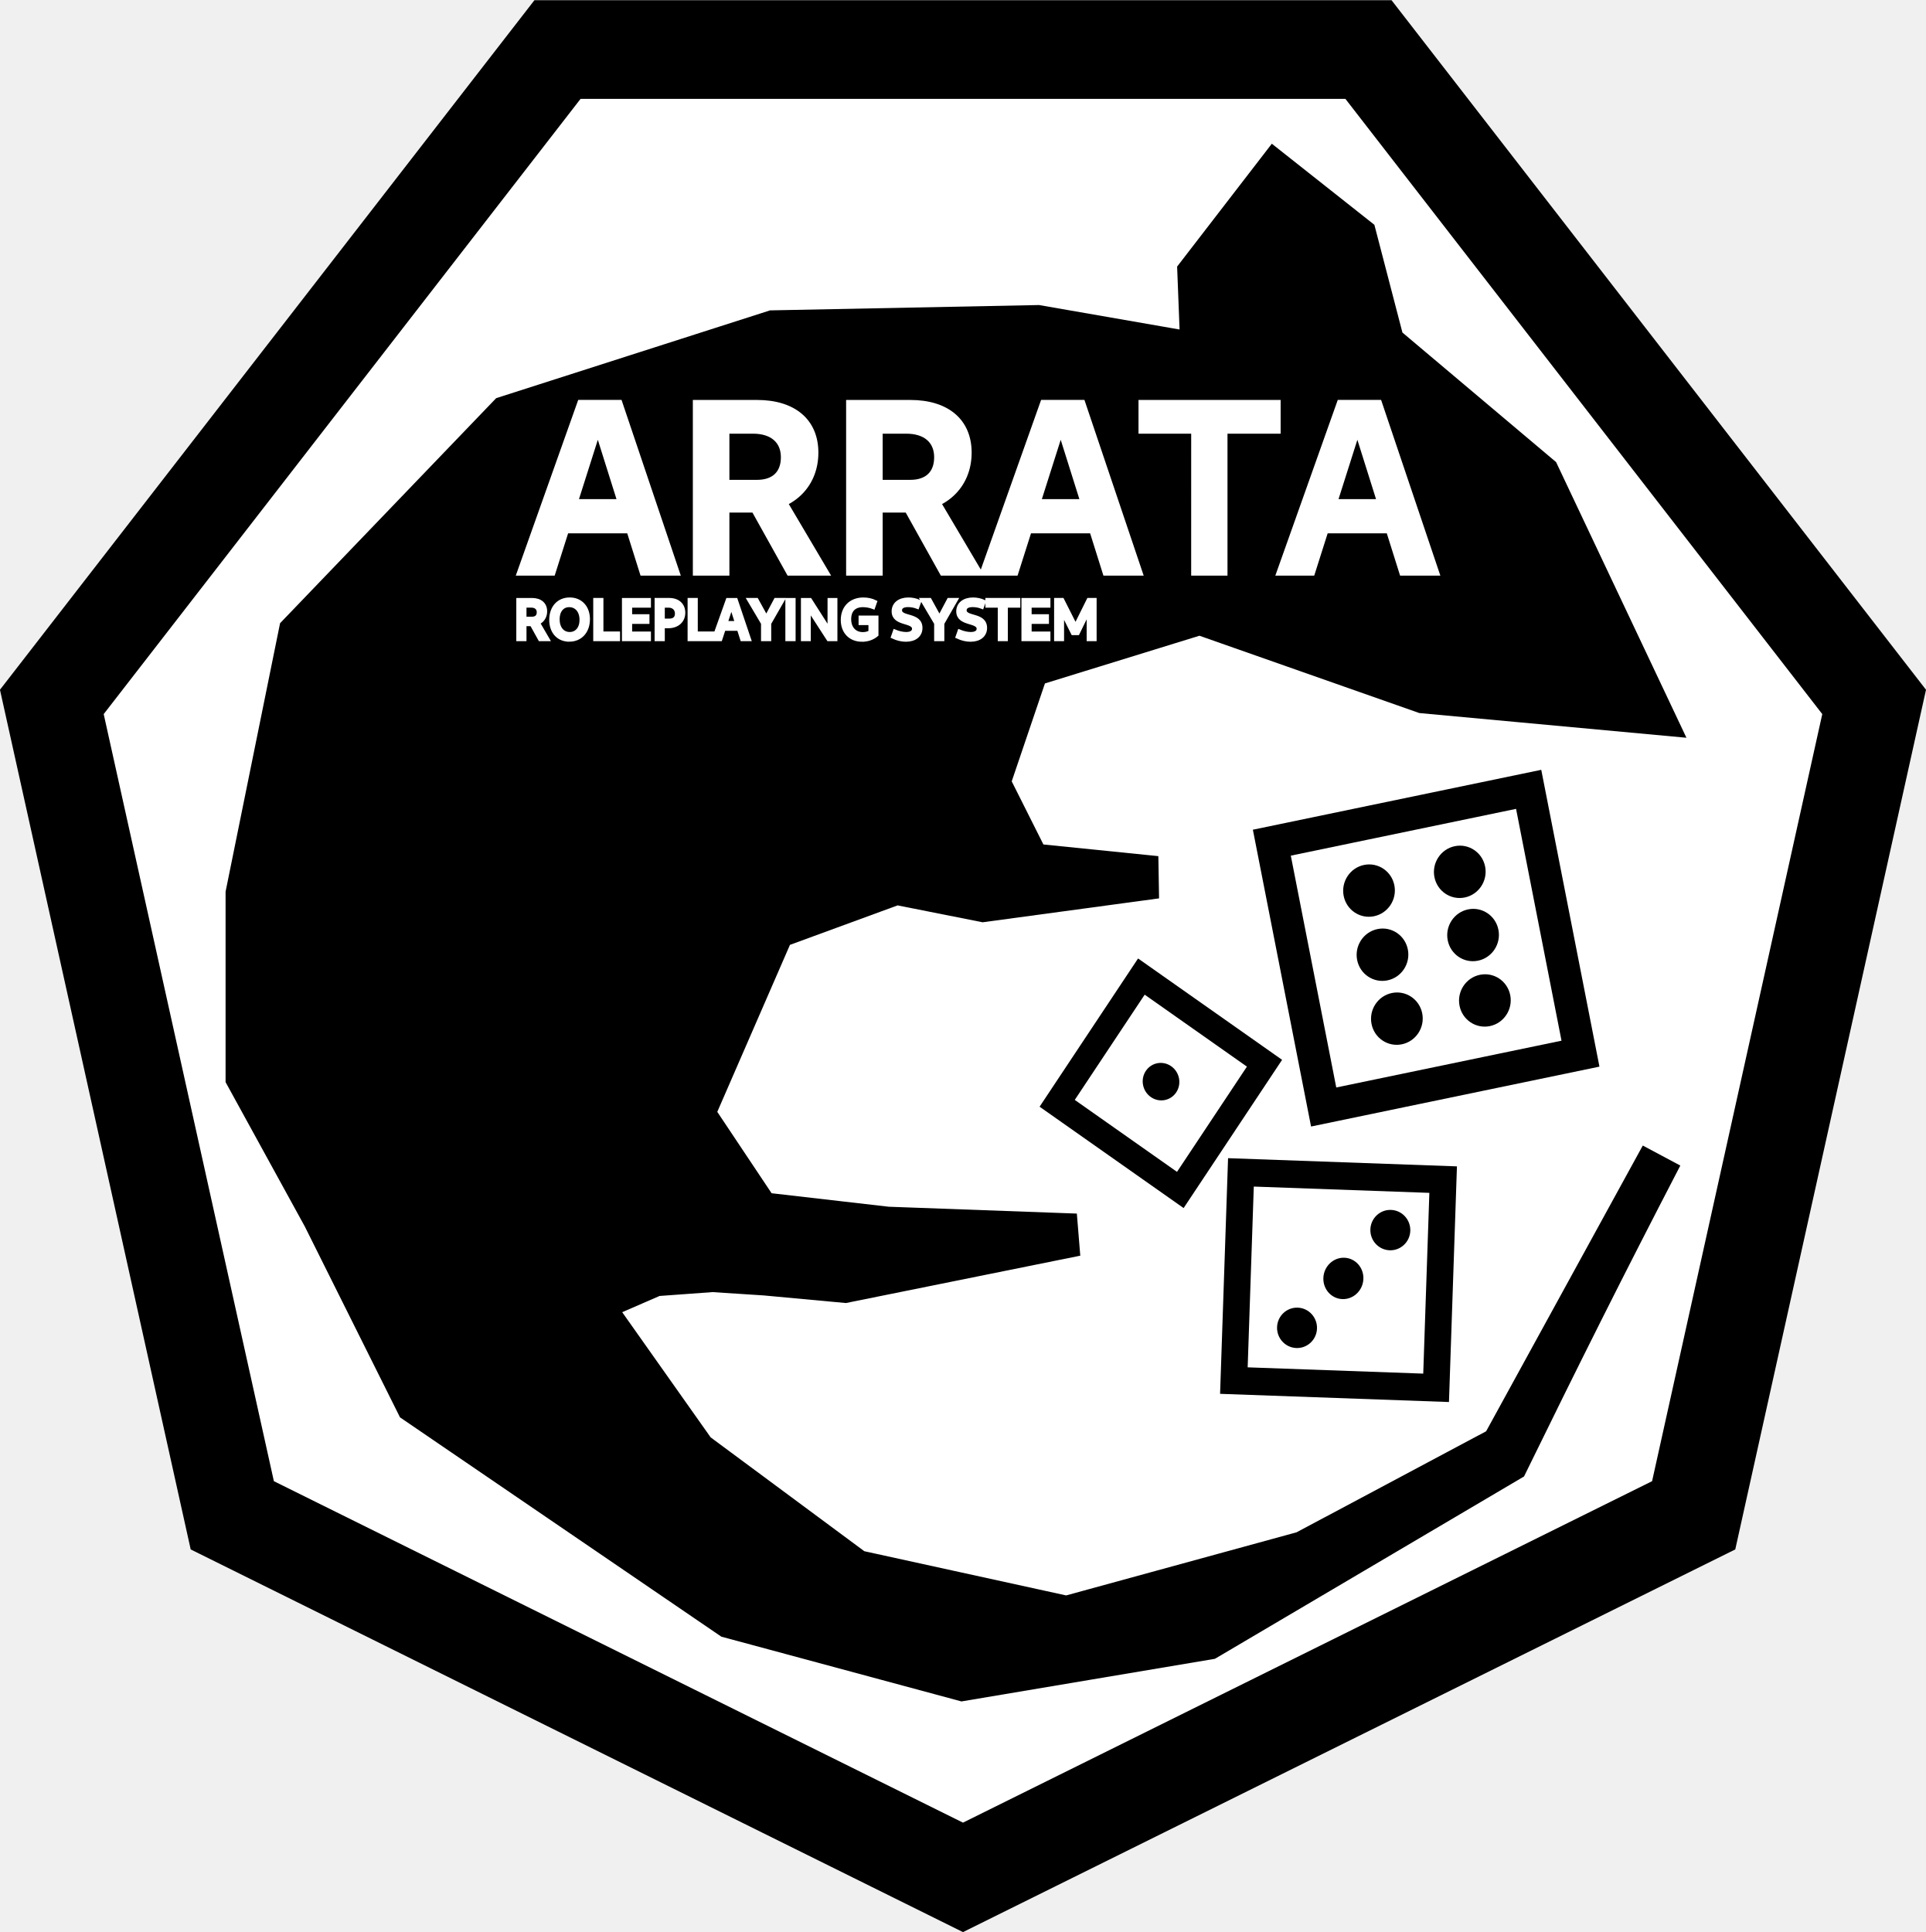
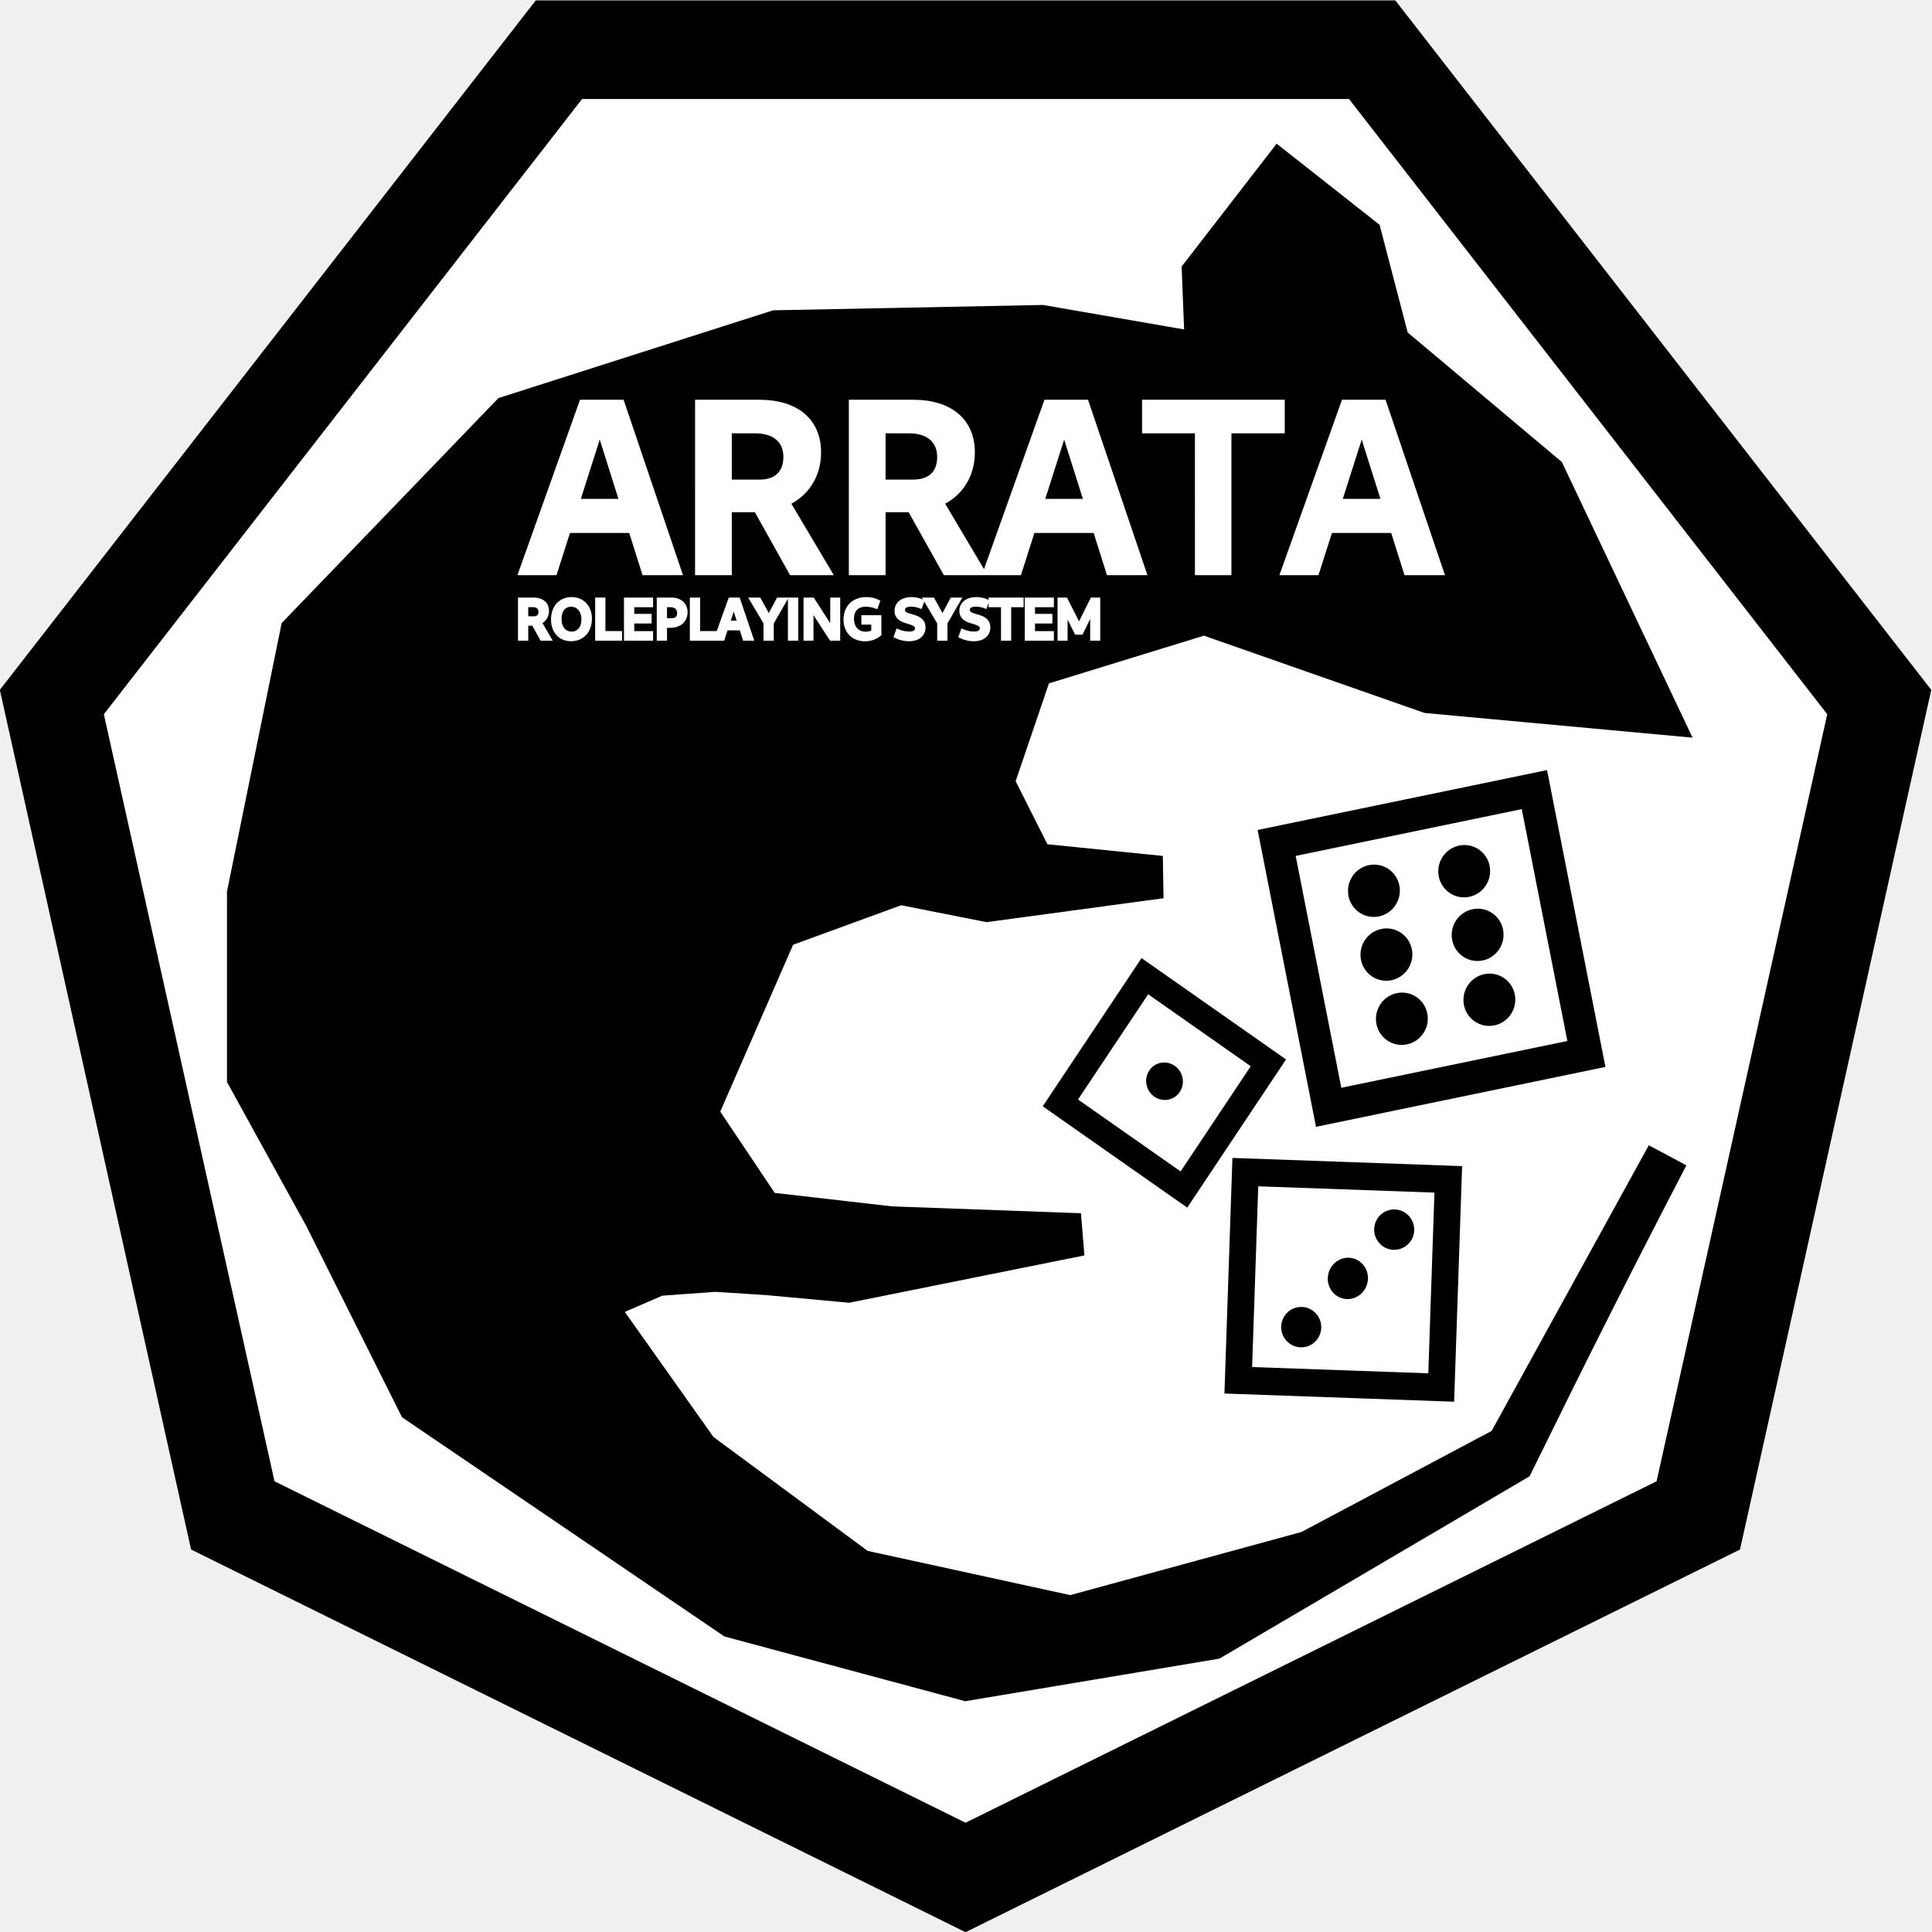
- <svg xmlns="http://www.w3.org/2000/svg" width="205.7mm" height="206.4mm" version="1.1" viewBox="0 0 205.7 206.4">
+ <svg xmlns="http://www.w3.org/2000/svg" width="205mm" height="205mm" version="1.1" viewBox="0 0 205 205">
  <g transform="translate(-2.646 -2.117)">
    <g stroke="#000">
-       <path transform="matrix(1.28 0 0 1.317 -24.15 -90.22)" d="m101.3 222.4-60.98-29.37-15.06-65.98 42.2-52.92 67.68-2e-6 42.2 52.92-15.06 65.98z" fill="#fff" fill-rule="evenodd" stroke-dashoffset="32.01" stroke-width="8" />
+       <path transform="matrix(1.275 0 0 1.308 -24.06 -89.57)" d="m101.3 222.4-60.98-29.37-15.06-65.98 42.2-52.92 67.68-2e-6 42.2 52.92-15.06 65.98z" fill="#fff" fill-rule="evenodd" stroke-dashoffset="32.01" stroke-width="8" />
      <g>
-         <path d="m138.9 20.68-8.209 10.65 0.338 8.709-17.56-3.058-28.19 0.56-28.39 9.101-22.23 23.15-5.644 27.81v19.54l8.209 14.96 9.92 19.89 33.52 22.88 24.8 6.69 26.17-4.401 32.07-18.92c5.64-11.52 10.05-20.37 16.42-32.65l-17.06 31.12-21.07 11.23-25.4 6.958-22.58-4.947-17.1-12.67-11.27-15.95 6.907-3.002 6.201-0.451 5.627 0.364 8.505 0.787 24.71-4.993v0l-20.18-0.735-13.65-1.572-7.074-10.6 8.645-19.87 13.01-4.771 9.339 1.855 18.47-2.503v0l-13.52-1.373-4.371-8.707 4.226-12.46 18.33-5.659 23.93 8.415 24.29 2.247-12.01-25.4-16.59-13.99-2.985-11.47z" stroke-linecap="square" stroke-width="4.544" />
-         <path d="m131.1 40.04 1.166 6.039" fill="none" stroke-width="4.544" />
-         <path transform="matrix(1.604 -.241 .2341 1.651 -88.62 -102.2)" d="m140 151.8-17.24 0.935-0.935-17.24 17.24-0.935z" fill="#fff" fill-rule="evenodd" stroke-dashoffset="32.01" stroke-linecap="square" stroke-width="2.122" />
+         <path d="m138.5 20.55-8.181 10.58 0.337 8.648-17.5-3.037-28.1 0.556-28.29 9.038-22.15 22.99-5.625 27.62v19.4l8.181 14.86 9.885 19.75 33.41 22.72 24.71 6.643 26.08-4.37 31.96-18.79c5.621-11.44 10.02-20.23 16.36-32.43l-17 30.9-21 11.16-25.31 6.909-22.51-4.913-17.04-12.59-11.23-15.84 6.883-2.981 6.179-0.448 5.607 0.362 8.476 0.781 24.63-4.958v0l-20.11-0.73-13.6-1.561-7.049-10.52 8.615-19.73 12.97-4.738 9.306 1.842 18.41-2.486v0l-13.48-1.364-4.356-8.646 4.211-12.37 18.26-5.62 23.85 8.356 24.21 2.231-11.96-25.22-16.53-13.89-2.974-11.39z" stroke-linecap="square" stroke-width="4.521" />
+         <path d="m130.6 39.77 1.162 5.997" fill="none" stroke-width="4.521" />
+         <path transform="matrix(1.599 -.2393 .2333 1.64 -88.3 -101.5)" d="m140 151.8-17.24 0.935-0.935-17.24 17.24-0.935z" fill="#fff" fill-rule="evenodd" stroke-dashoffset="32.01" stroke-linecap="square" stroke-width="2.122" />
      </g>
    </g>
    <g fill-rule="evenodd" stroke-width="0">
-       <ellipse transform="matrix(.9793 -.2025 .1916 .9815 0 0)" cx="127.5" cy="125.4" rx="2.766" ry="2.791" />
-       <ellipse transform="matrix(.9793 -.2025 .1916 .9815 0 0)" cx="127.6" cy="132.4" rx="2.766" ry="2.791" />
-       <ellipse transform="matrix(.9793 -.2025 .1916 .9815 0 0)" cx="127.8" cy="139.4" rx="2.766" ry="2.791" />
-       <ellipse transform="matrix(.9793 -.2025 .1916 .9815 0 0)" cx="137.4" cy="125.4" rx="2.766" ry="2.791" />
-       <ellipse transform="matrix(.9793 -.2025 .1916 .9815 0 0)" cx="137.5" cy="132.3" rx="2.766" ry="2.791" />
-       <ellipse transform="matrix(.9793 -.2025 .1916 .9815 0 0)" cx="137.4" cy="139.4" rx="2.766" ry="2.791" />
+       <ellipse transform="matrix(.9794 -.2018 .1922 .9814 0 0)" cx="127.1" cy="124.6" rx="2.756" ry="2.772" />
+       <ellipse transform="matrix(.9794 -.2018 .1922 .9814 0 0)" cx="127.1" cy="131.5" rx="2.756" ry="2.772" />
+       <ellipse transform="matrix(.9794 -.2018 .1922 .9814 0 0)" cx="127.4" cy="138.5" rx="2.756" ry="2.772" />
+       <ellipse transform="matrix(.9794 -.2018 .1922 .9814 0 0)" cx="136.9" cy="124.5" rx="2.756" ry="2.772" />
+       <ellipse transform="matrix(.9794 -.2018 .1922 .9814 0 0)" cx="137" cy="131.4" rx="2.756" ry="2.772" />
+       <ellipse transform="matrix(.9794 -.2018 .1922 .9814 0 0)" cx="136.9" cy="138.4" rx="2.756" ry="2.772" />
    </g>
-     <path transform="scale(.9857 1.015)" d="m59.04 62.35h3.523l5.272-16.12h-0.72l5.22 16.12h3.677l-6.198-17.85h-4.243zm4.192-4.449h8.538l-0.463-2.957h-7.612zm14.86 4.449h3.317v-14.94h2.88c2.109 0 3.343 1.054 3.343 2.803 0 1.697-1.029 2.7-2.906 2.7h-4.372v2.803h3.935c4.063 0 6.763-2.469 6.763-5.992 0-3.292-2.392-5.22-6.326-5.22h-6.635zm10.13 0h3.96l-4.886-8.023h-3.677zm6.48 0h3.317v-14.94h2.88c2.109 0 3.343 1.054 3.343 2.803 0 1.697-1.029 2.7-2.906 2.7h-4.372v2.803h3.935c4.063 0 6.763-2.469 6.763-5.992 0-3.292-2.392-5.22-6.326-5.22h-6.635zm10.13 0h3.96l-4.886-8.023h-3.677zm4.372 0h3.523l5.272-16.12h-0.72l5.22 16.12h3.677l-6.198-17.85h-4.243zm4.192-4.449h8.538l-0.463-2.957h-7.612zm18.7 4.449h3.292v-14.94h5.76v-2.906h-14.76v2.906h5.709zm9.258 0h3.523l5.272-16.12h-0.72l5.22 16.12h3.677l-6.198-17.85h-4.243zm4.192-4.449h8.538l-0.463-2.957h-7.612z" fill="#fff" stroke="#fff" stroke-width=".643" aria-label="ARRATA" />
-     <text transform="scale(.9857 1.015)" x="109.471" y="61.939" font-family="Bahnschrift" font-size="13.74px" stroke-width=".344" text-align="end" text-anchor="end" style="line-height:1.25" xml:space="preserve">
-       <tspan x="109.471" y="61.939" stroke-width=".344" />
+     <path d="m58 62.83h3.461l5.178-16.24h-0.707l5.128 16.24h3.612l-6.088-17.98h-4.168zm4.117-4.482h8.386l-0.455-2.979h-7.477zm14.6 4.482h3.259v-15.05h2.829c2.071 0 3.284 1.062 3.284 2.824 0 1.71-1.01 2.72-2.854 2.72h-4.294v2.824h3.865c3.991 0 6.643-2.487 6.643-6.036 0-3.316-2.349-5.259-6.214-5.259h-6.517zm9.952 0h3.89l-4.799-8.083h-3.612zm6.365 0h3.259v-15.05h2.829c2.071 0 3.284 1.062 3.284 2.824 0 1.71-1.01 2.72-2.854 2.72h-4.294v2.824h3.865c3.991 0 6.643-2.487 6.643-6.036 0-3.316-2.349-5.259-6.214-5.259h-6.517zm9.952 0h3.89l-4.799-8.083h-3.612zm4.294 0h3.461l5.178-16.24h-0.707l5.128 16.24h3.612l-6.088-17.98h-4.168zm4.117-4.482h8.386l-0.455-2.979h-7.477zm18.36 4.482h3.233v-15.05h5.658v-2.928h-14.5v2.928h5.608zm9.094 0h3.461l5.178-16.24h-0.707l5.128 16.24h3.612l-6.088-17.98h-4.168zm4.117-4.482h8.386l-0.455-2.979h-7.477z" fill="#fff" stroke="#fff" stroke-width=".639" aria-label="ARRATA" />
+     <text transform="scale(.9874 1.013)" x="108.907" y="61.629" font-family="Bahnschrift" font-size="13.67px" stroke-width=".342" text-align="end" text-anchor="end" style="line-height:1.25" xml:space="preserve">
+       <tspan x="108.907" y="61.629" stroke-width=".342" />
    </text>
-     <path transform="scale(.9857 1.015)" d="m58.85 69.36h0.677v-3.534h0.719c0.517 0 0.82 0.267 0.82 0.707 0 0.428-0.261 0.677-0.736 0.677h-1.021v0.57h0.938c0.909 0 1.52-0.558 1.52-1.354 0-0.748-0.546-1.188-1.437-1.188h-1.479zm2.358 0h0.808l-1.128-1.883h-0.754zm3.159 0.053c1.217 0 2.037-0.861 2.037-2.156 0-1.241-0.796-2.073-1.978-2.073-1.206 0-2.007 0.855-2.007 2.144 0 1.253 0.778 2.084 1.948 2.084zm0.059-0.594c-0.79 0-1.307-0.618-1.307-1.562 0-0.885 0.493-1.479 1.247-1.479 0.802 0 1.336 0.618 1.336 1.55 0 0.897-0.511 1.491-1.277 1.491zm2.762 0.54h2.476v-0.594h-1.799v-3.528h-0.677zm3.112 0h2.714v-0.588h-2.037v-1.229h1.877v-0.594h-1.877v-1.116h2.037v-0.594h-2.714zm3.539 0h0.677v-3.528h0.629c0.534 0 0.897 0.333 0.897 0.837 0 0.481-0.297 0.742-0.826 0.742h-0.95v0.588h0.826c0.986 0 1.645-0.564 1.645-1.425 0-0.814-0.594-1.336-1.526-1.336h-1.372zm3.575 0h2.476v-0.594h-1.799v-3.528h-0.677zm2.625 0h0.713l1.259-3.741h-0.131l1.229 3.741h0.748l-1.431-4.121h-0.873zm0.903-1.093h2.001l-0.071-0.6h-1.859zm4.43 1.093h0.677v-1.669l1.449-2.453h-0.748l-1.057 1.936h0.083l-1.099-1.936h-0.796l1.491 2.447zm2.637 0h0.683v-4.121h-0.683zm1.687 0h0.641v-3.338l-0.077 0.018 2.209 3.32h0.754v-4.121h-0.641l-0.006 3.367 0.095-0.018-2.203-3.349h-0.772zm6.414 0.059c0.6 0 1.128-0.178 1.562-0.528v-1.799h-1.728v0.576h1.069v1.259l0.125-0.368c-0.255 0.172-0.582 0.273-0.938 0.273-0.903 0-1.485-0.618-1.485-1.58 0-0.938 0.54-1.473 1.485-1.473 0.368 0 0.79 0.077 1.122 0.202l0.19-0.528c-0.356-0.172-0.802-0.267-1.259-0.267-1.354 0-2.239 0.861-2.239 2.156 0 1.247 0.831 2.079 2.096 2.079zm4.751 0c0.974 0 1.58-0.487 1.58-1.241 0-1.479-2.215-0.944-2.215-1.853 0-0.356 0.309-0.552 0.861-0.552 0.344 0 0.719 0.071 1.016 0.184l0.196-0.534c-0.35-0.154-0.772-0.237-1.17-0.237-0.962 0-1.603 0.487-1.603 1.247 0 1.407 2.209 0.926 2.209 1.835 0 0.339-0.297 0.552-0.843 0.552-0.374 0-0.831-0.095-1.235-0.261l-0.196 0.54c0.445 0.202 0.938 0.321 1.402 0.321zm3.272-0.059h0.677v-1.669l1.449-2.453h-0.748l-1.057 1.936h0.083l-1.099-1.936h-0.796l1.491 2.447zm3.73 0.059c0.974 0 1.58-0.487 1.58-1.241 0-1.479-2.215-0.944-2.215-1.853 0-0.356 0.309-0.552 0.861-0.552 0.344 0 0.719 0.071 1.016 0.184l0.196-0.534c-0.35-0.154-0.772-0.237-1.17-0.237-0.962 0-1.603 0.487-1.603 1.247 0 1.407 2.209 0.926 2.209 1.835 0 0.339-0.297 0.552-0.843 0.552-0.374 0-0.831-0.095-1.235-0.261l-0.196 0.54c0.445 0.202 0.938 0.321 1.402 0.321zm3.165-0.059h0.665v-3.528h1.348v-0.594h-3.355v0.594h1.342zm2.566 0h2.714v-0.588h-2.037v-1.229h1.877v-0.594h-1.877v-1.116h2.037v-0.594h-2.714zm3.539 0h0.653v-3.189l-0.113 0.059 1.283 2.494h0.523l1.253-2.494-0.071-0.048v3.177h0.653v-4.121h-0.659l-1.58 3.094h0.339l-1.609-3.094h-0.671z" fill="#fff" stroke="#fff" stroke-width=".427" aria-label="ROLEPLAYING SYSTEM" />
+     <path d="m57.82 69.89h0.665v-3.56h0.706c0.507 0 0.805 0.269 0.805 0.712 0 0.431-0.257 0.682-0.723 0.682h-1.003v0.574h0.922c0.892 0 1.493-0.562 1.493-1.364 0-0.754-0.537-1.197-1.412-1.197h-1.453zm2.316 0h0.793l-1.108-1.897h-0.741zm3.103 0.054c1.196 0 2.001-0.868 2.001-2.172 0-1.25-0.782-2.088-1.943-2.088-1.184 0-1.972 0.862-1.972 2.16 0 1.262 0.764 2.1 1.913 2.1zm0.058-0.598c-0.776 0-1.283-0.622-1.283-1.573 0-0.891 0.484-1.49 1.225-1.49 0.787 0 1.313 0.622 1.313 1.562 0 0.903-0.502 1.502-1.254 1.502zm2.713 0.544h2.433v-0.598h-1.768v-3.554h-0.665zm3.057 0h2.666v-0.592h-2.001v-1.238h1.843v-0.598h-1.843v-1.125h2.001v-0.598h-2.666zm3.477 0h0.665v-3.554h0.618c0.525 0 0.881 0.335 0.881 0.844 0 0.485-0.292 0.748-0.811 0.748h-0.933v0.592h0.811c0.968 0 1.616-0.568 1.616-1.436 0-0.82-0.583-1.346-1.499-1.346h-1.348zm3.512 0h2.433v-0.598h-1.768v-3.554h-0.665zm2.578 0h0.7l1.237-3.769h-0.128l1.208 3.769h0.735l-1.406-4.152h-0.858zm0.887-1.101h1.966l-0.07-0.604h-1.826zm4.352 1.101h0.665v-1.681l1.423-2.471h-0.735l-1.038 1.95h0.082l-1.079-1.95h-0.782l1.464 2.465zm2.59 0h0.671v-4.152h-0.671zm1.657 0h0.63v-3.362l-0.076 0.018 2.17 3.344h0.741v-4.152h-0.63l-0.006 3.392 0.093-0.018-2.164-3.374h-0.758zm6.3 0.06c0.589 0 1.108-0.179 1.534-0.532v-1.813h-1.698v0.58h1.05v1.268l0.122-0.371c-0.251 0.173-0.572 0.275-0.922 0.275-0.887 0-1.458-0.622-1.458-1.591 0-0.945 0.531-1.484 1.458-1.484 0.362 0 0.776 0.078 1.103 0.203l0.187-0.532c-0.35-0.173-0.787-0.269-1.237-0.269-1.33 0-2.199 0.868-2.199 2.172 0 1.256 0.817 2.094 2.059 2.094zm4.667 0c0.957 0 1.552-0.491 1.552-1.25 0-1.49-2.176-0.951-2.176-1.867 0-0.359 0.303-0.556 0.846-0.556 0.338 0 0.706 0.072 0.998 0.185l0.193-0.538c-0.344-0.156-0.758-0.239-1.149-0.239-0.945 0-1.575 0.491-1.575 1.256 0 1.418 2.17 0.933 2.17 1.849 0 0.341-0.292 0.556-0.828 0.556-0.367 0-0.817-0.096-1.213-0.263l-0.193 0.544c0.438 0.203 0.922 0.323 1.377 0.323zm3.214-0.06h0.665v-1.681l1.423-2.471h-0.735l-1.038 1.95h0.082l-1.079-1.95h-0.782l1.464 2.465zm3.663 0.06c0.957 0 1.552-0.491 1.552-1.25 0-1.49-2.176-0.951-2.176-1.867 0-0.359 0.303-0.556 0.846-0.556 0.338 0 0.706 0.072 0.998 0.185l0.193-0.538c-0.344-0.156-0.758-0.239-1.149-0.239-0.945 0-1.575 0.491-1.575 1.256 0 1.418 2.17 0.933 2.17 1.849 0 0.341-0.292 0.556-0.828 0.556-0.367 0-0.817-0.096-1.213-0.263l-0.193 0.544c0.438 0.203 0.922 0.323 1.377 0.323zm3.109-0.06h0.653v-3.554h1.324v-0.598h-3.296v0.598h1.318zm2.52 0h2.666v-0.592h-2.001v-1.238h1.843v-0.598h-1.843v-1.125h2.001v-0.598h-2.666zm3.477 0h0.642v-3.213l-0.111 0.06 1.26 2.513h0.513l1.231-2.513-0.07-0.048v3.201h0.642v-4.152h-0.647l-1.552 3.117h0.333l-1.581-3.117h-0.659z" fill="#fff" stroke="#fff" stroke-width=".425" aria-label="ROLEPLAYING SYSTEM" />
    <g fill-rule="evenodd">
-       <path transform="matrix(.7325 .5779 -.5614 .754 111.4 -66.12)" d="m140 151.8-17.24 0.935-0.935-17.24 17.24-0.935z" fill="#fff" stroke="#000" stroke-dashoffset="32.01" stroke-linecap="square" stroke-width="2.929" />
-       <ellipse transform="matrix(.8173 .5763 -.5541 .8325 0 0)" cx="170.7" cy="23.18" rx="1.987" ry="1.973" stroke-width="0" />
-       <path transform="matrix(1.247 .1145 -.1113 1.284 -1.631 -60.56)" d="m140 151.8-17.24 0.935-0.935-17.24 17.24-0.935z" fill="#fff" stroke="#000" stroke-dashoffset="32.01" stroke-linecap="square" stroke-width="2.276" />
+       <path transform="matrix(.73 .5738 -.5595 .7487 111 -65.65)" d="m140 151.8-17.24 0.935-0.935-17.24 17.24-0.935z" fill="#fff" stroke="#000" stroke-dashoffset="32.01" stroke-linecap="square" stroke-width="2.929" />
+       <ellipse transform="matrix(.8182 .5749 -.5554 .8316 0 0)" cx="169.9" cy="23.05" rx="1.978" ry="1.961" stroke-width="0" />
+       <path transform="matrix(1.243 .1137 -.1109 1.275 -1.616 -60.12)" d="m140 151.8-17.24 0.935-0.935-17.24 17.24-0.935z" fill="#fff" stroke="#000" stroke-dashoffset="32.01" stroke-linecap="square" stroke-width="2.276" />
    </g>
    <g fill-rule="evenodd" stroke-width="0">
-       <ellipse transform="matrix(.9993 .03666 -.03461 .9994 0 0)" cx="146.1" cy="138.7" rx="2.134" ry="2.158" />
-       <ellipse transform="matrix(.9993 .03666 -.03461 .9994 0 0)" cx="155.7" cy="127.9" rx="2.134" ry="2.158" />
-       <ellipse transform="matrix(.9996 .02908 -.0416 .9991 0 0)" cx="151.8" cy="134.4" rx="2.138" ry="2.212" />
+       <ellipse transform="matrix(.9993 .03653 -.03473 .9994 0 0)" cx="145.6" cy="137.7" rx="2.126" ry="2.143" />
+       <ellipse transform="matrix(.9993 .03653 -.03473 .9994 0 0)" cx="155.1" cy="127" rx="2.126" ry="2.143" />
+       <ellipse transform="matrix(.9996 .02898 -.04175 .9991 0 0)" cx="151.3" cy="133.5" rx="2.131" ry="2.197" />
    </g>
  </g>
</svg>
